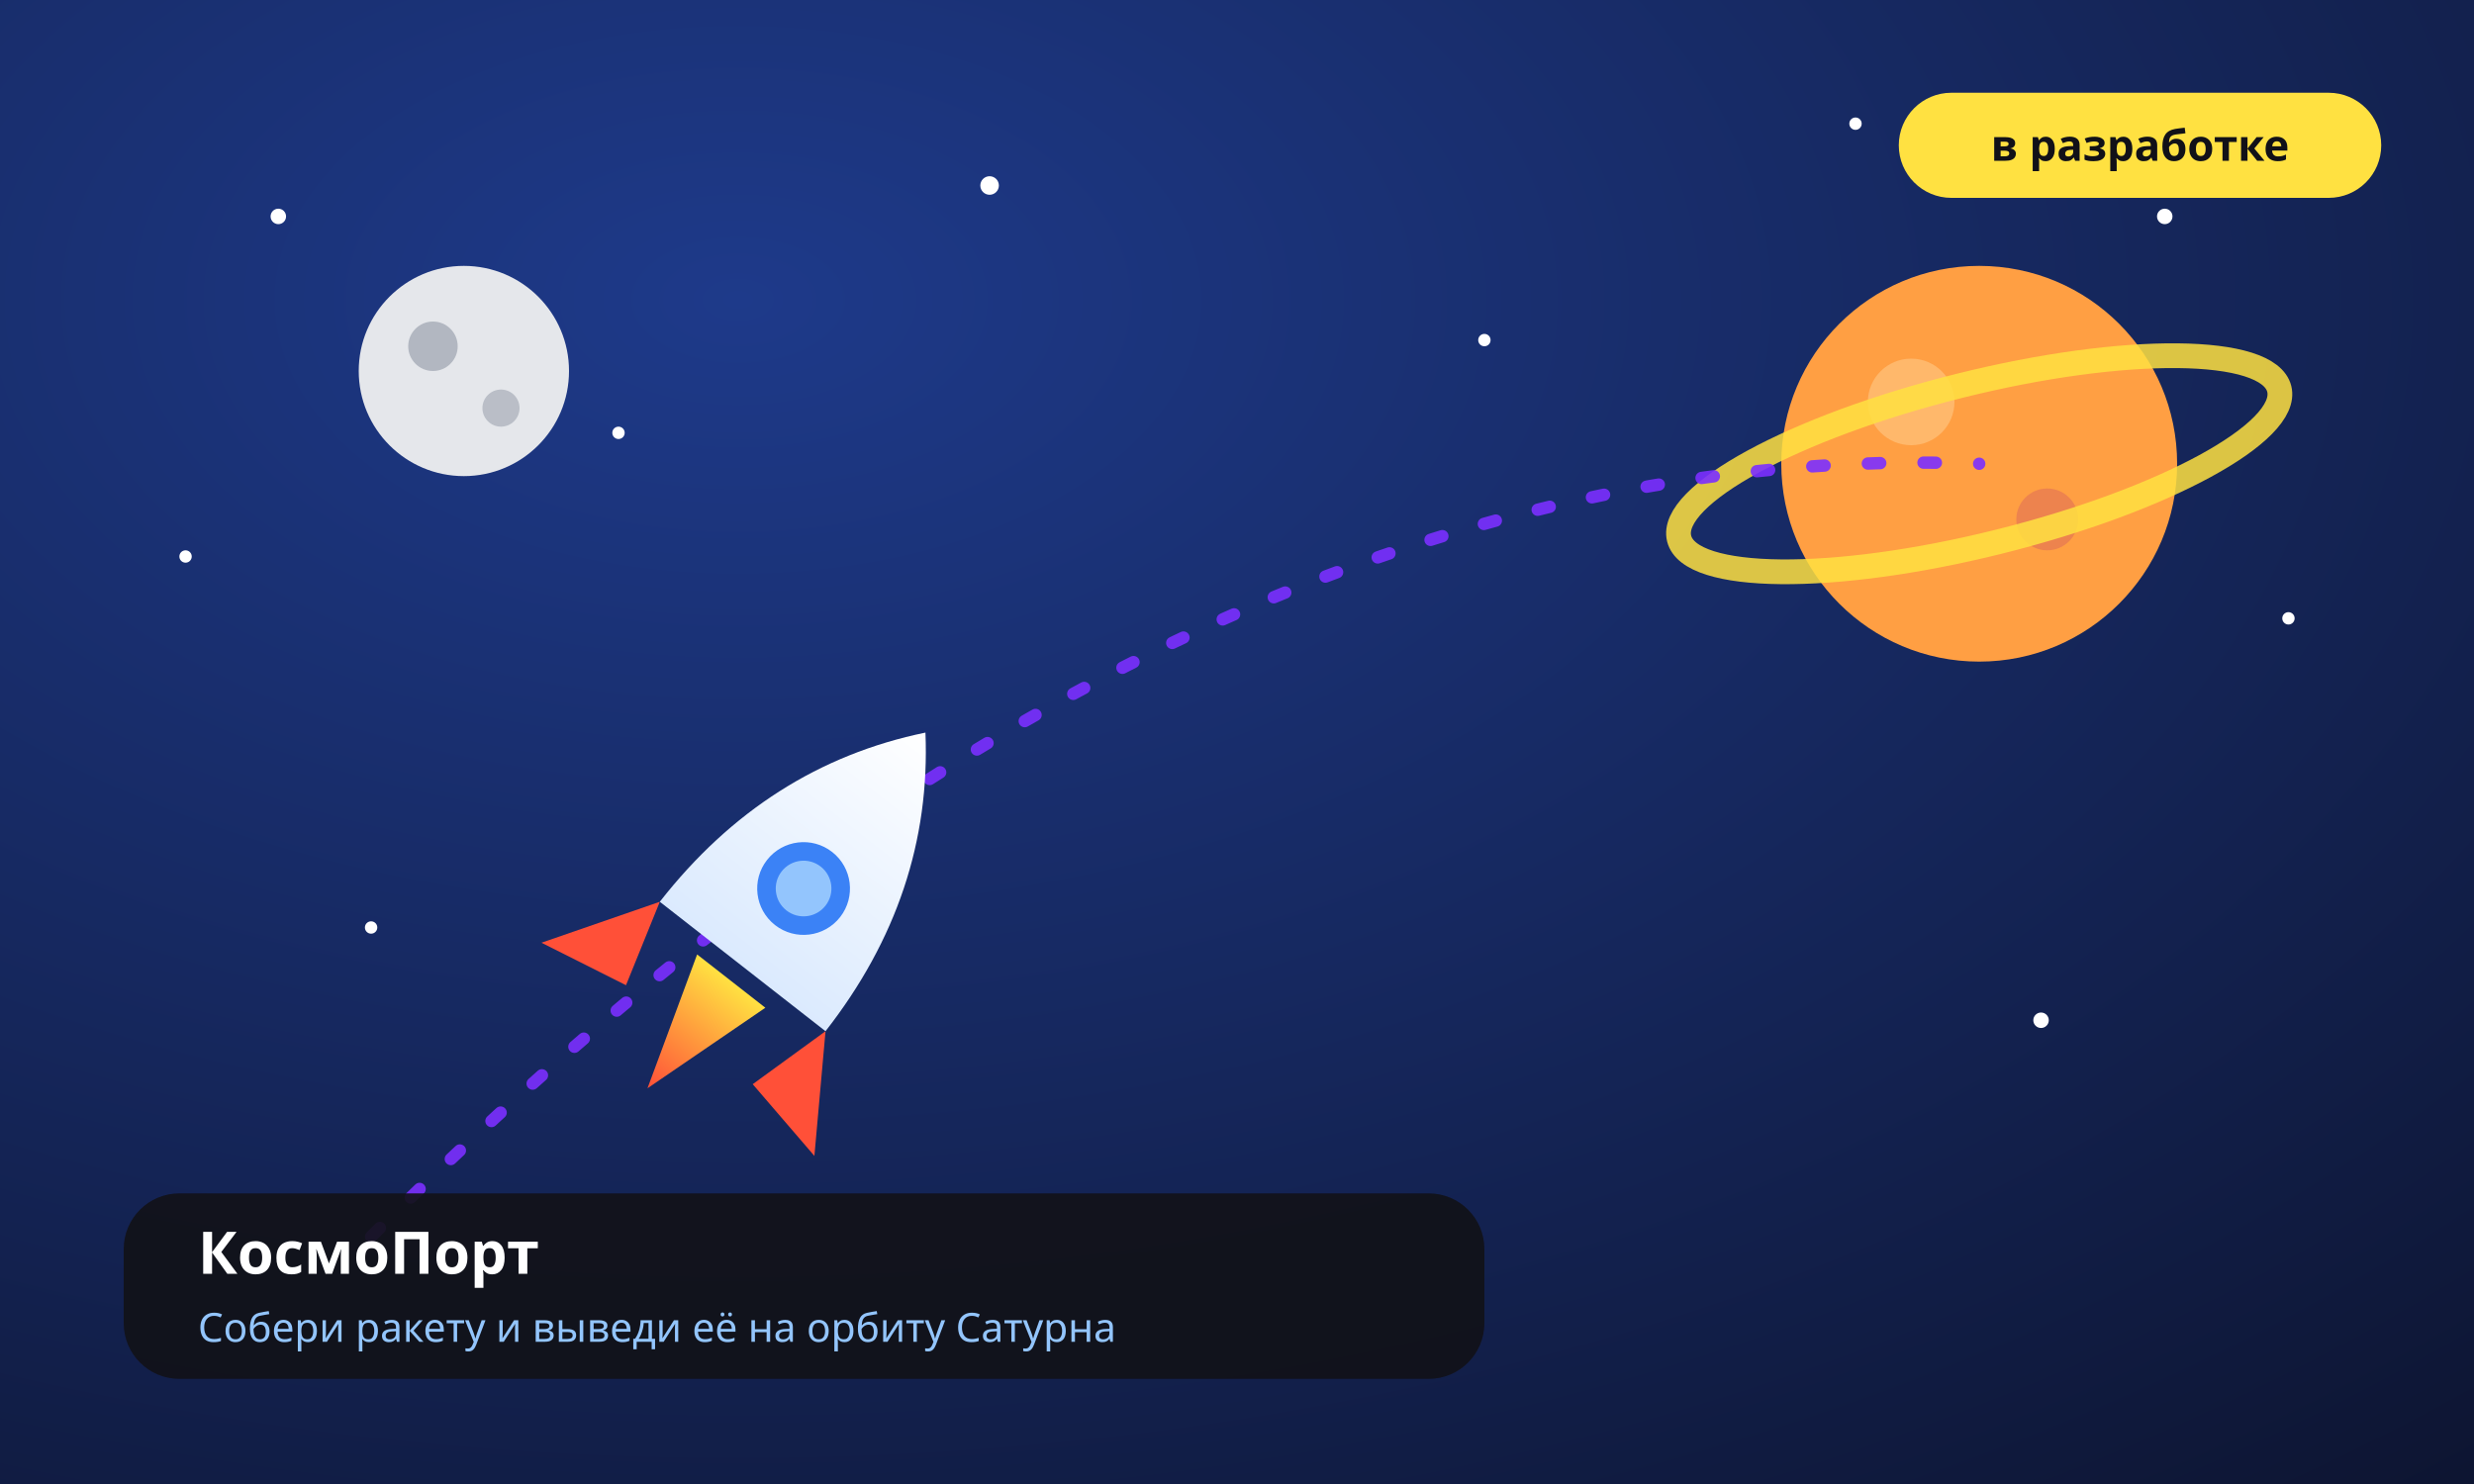
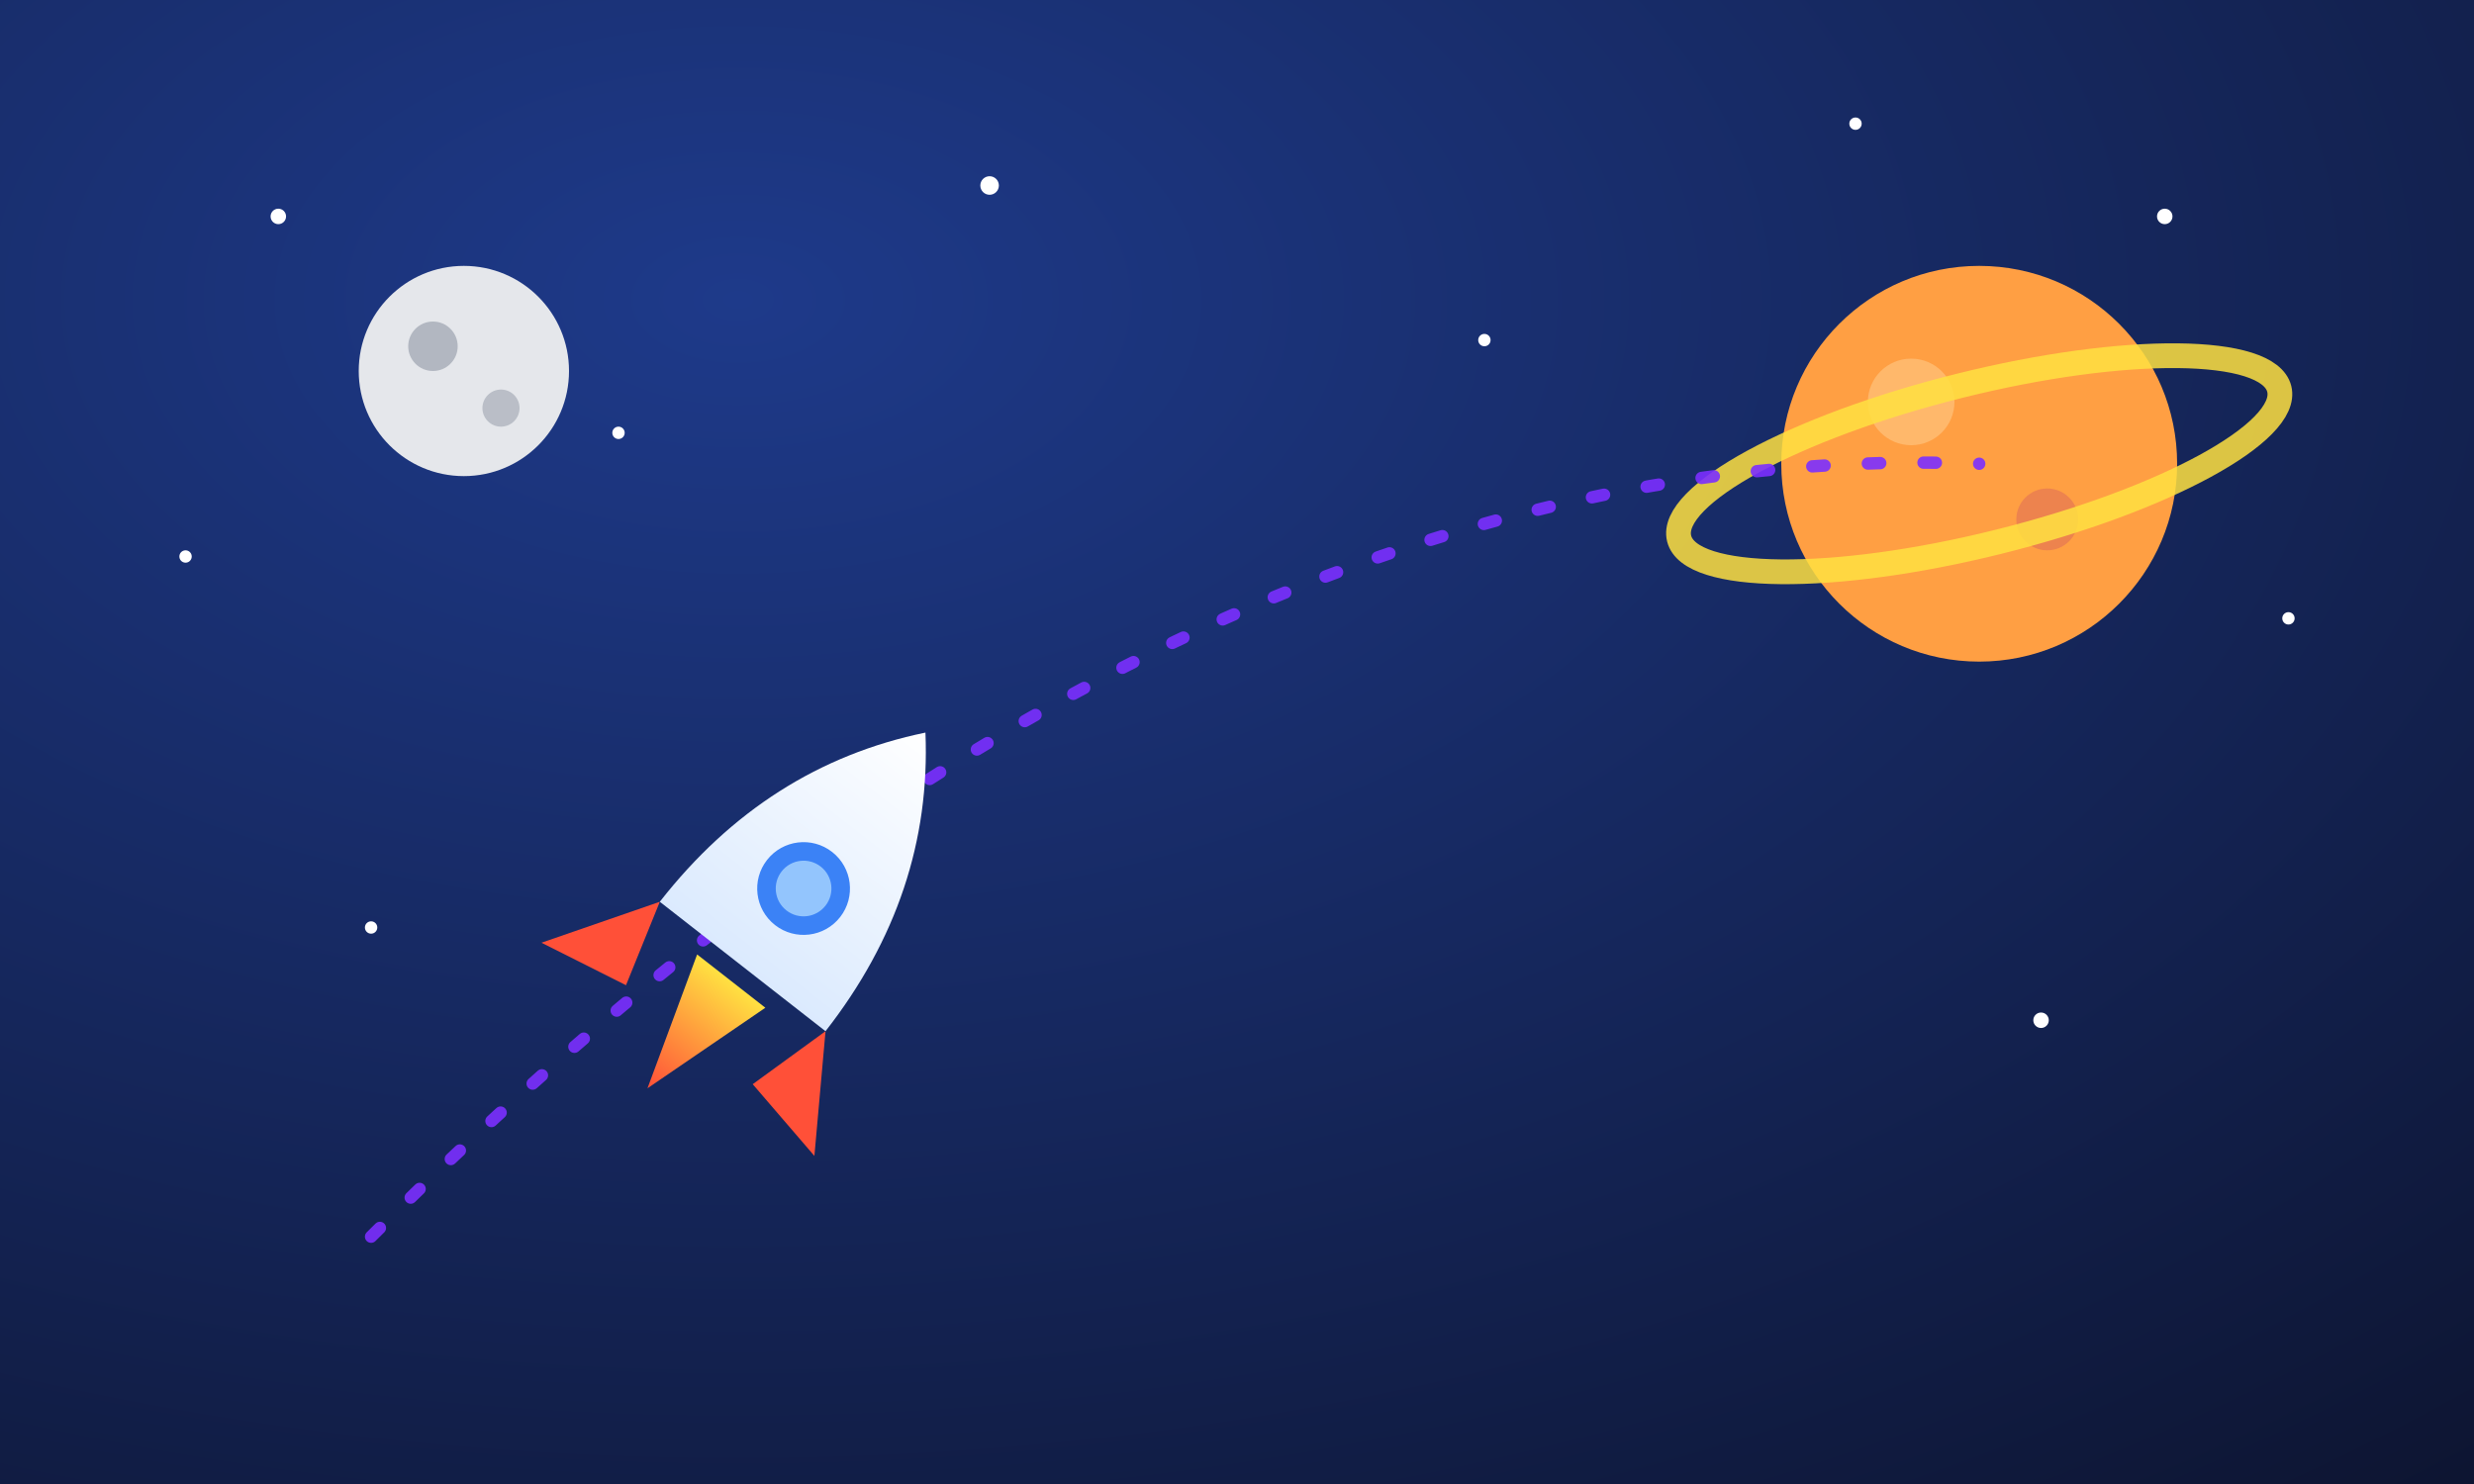
<svg xmlns="http://www.w3.org/2000/svg" viewBox="0 0 800 480" font-family="'Space Grotesk','Arial Rounded MT Bold',sans-serif">
  <defs>
    <radialGradient id="bg" cx=".3" cy=".2" r="1.2">
      <stop offset="0" stop-color="#1e3a8a" />
      <stop offset="1" stop-color="#0b1026" />
    </radialGradient>
    <linearGradient id="rk" x1="0" y1="0" x2="0" y2="1">
      <stop offset="0" stop-color="#fff" />
      <stop offset="1" stop-color="#DBEAFE" />
    </linearGradient>
    <linearGradient id="fl" x1="0" y1="0" x2="0" y2="1">
      <stop offset="0" stop-color="#FFE141" />
      <stop offset="1" stop-color="#FF5038" />
    </linearGradient>
  </defs>
  <rect width="800" height="480" fill="url(#bg)" />
  <g fill="#fff">
    <circle cx="90" cy="70" r="2.5" />
    <circle cx="200" cy="140" r="2" />
    <circle cx="320" cy="60" r="3" />
    <circle cx="480" cy="110" r="2" />
    <circle cx="700" cy="70" r="2.5" />
    <circle cx="740" cy="200" r="2" />
    <circle cx="120" cy="300" r="2" />
    <circle cx="60" cy="180" r="2" />
    <circle cx="600" cy="40" r="2" />
    <circle cx="660" cy="330" r="2.5" />
  </g>
  <circle cx="640" cy="150" r="64" fill="#FF9F43" />
  <circle cx="618" cy="130" r="14" fill="#FFBE76" opacity=".8" />
  <circle cx="662" cy="168" r="10" fill="#E17055" opacity=".6" />
  <ellipse cx="640" cy="150" rx="100" ry="26" fill="none" stroke="#FFE141" stroke-width="8" opacity=".85" transform="rotate(-14 640 150)" />
  <path d="M120 400 Q 380 140 640 150" fill="none" stroke="#7B2FFF" stroke-width="4" stroke-dasharray="4 14" stroke-linecap="round" opacity=".9" />
  <g transform="rotate(38 250 300)">
    <path d="M250 220 q 34 40 34 96 l -68 0 q 0 -56 34 -96z" fill="url(#rk)" />
    <circle cx="250" cy="284" r="15" fill="#3B82F6" />
    <circle cx="250" cy="284" r="9" fill="#93C5FD" />
    <path d="M216 316 l -22 34 30 -6z" fill="#FF5038" />
    <path d="M284 316 l 22 34 -30 -6z" fill="#FF5038" />
    <path d="M236 322 q 14 44 14 44 q 0 0 14 -44z" fill="url(#fl)" />
  </g>
  <circle cx="150" cy="120" r="34" fill="#E5E7EB" />
  <circle cx="140" cy="112" r="8" fill="#9CA3AF" opacity=".7" />
  <circle cx="162" cy="132" r="6" fill="#9CA3AF" opacity=".6" />
-   <rect x="40" y="386" width="440" height="60" rx="18" fill="#111118" opacity=".92" />
-   <text x="64" y="412" font-size="19" font-weight="800" fill="#fff">КосмоПорт</text>
-   <text x="64" y="434" font-size="13" fill="#93C5FD">Собери ракету и выведи её на орбиту Сатурна</text>
-   <rect x="614" y="30" width="156" height="34" rx="17" fill="#FFE141" />
-   <text x="692" y="52" text-anchor="middle" font-size="14" font-weight="800" fill="#111118">в разработке</text>
</svg>
